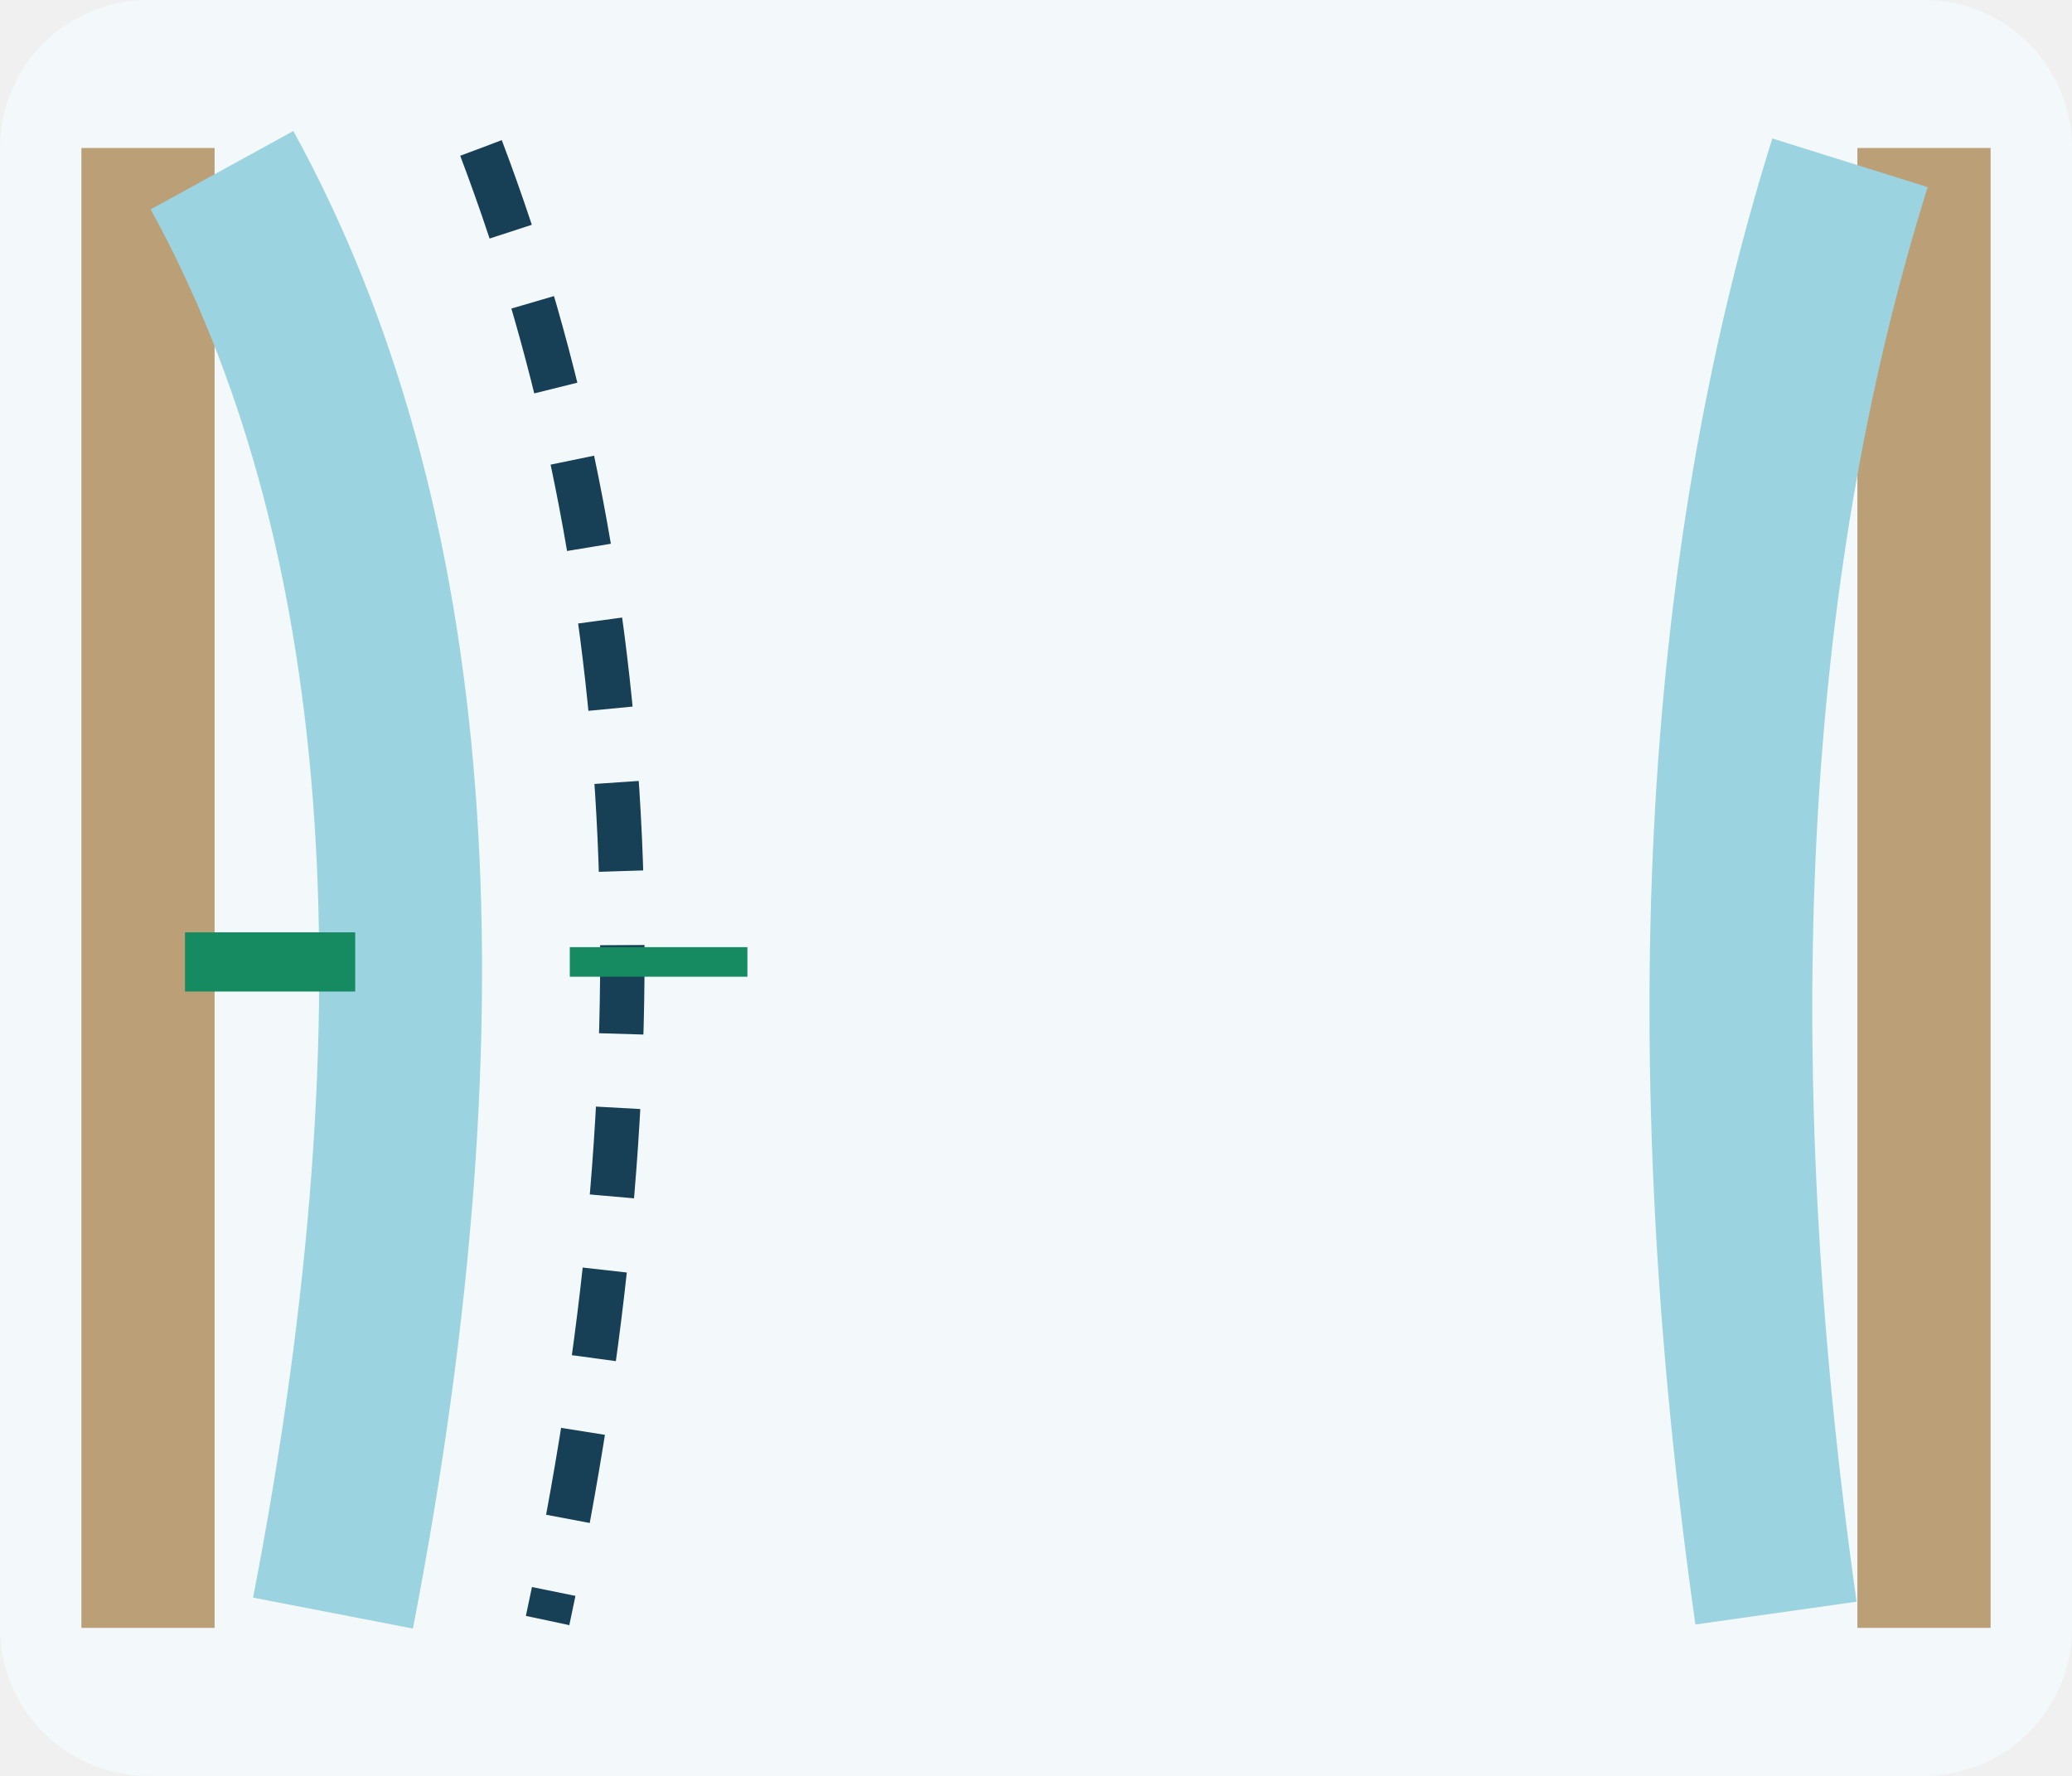
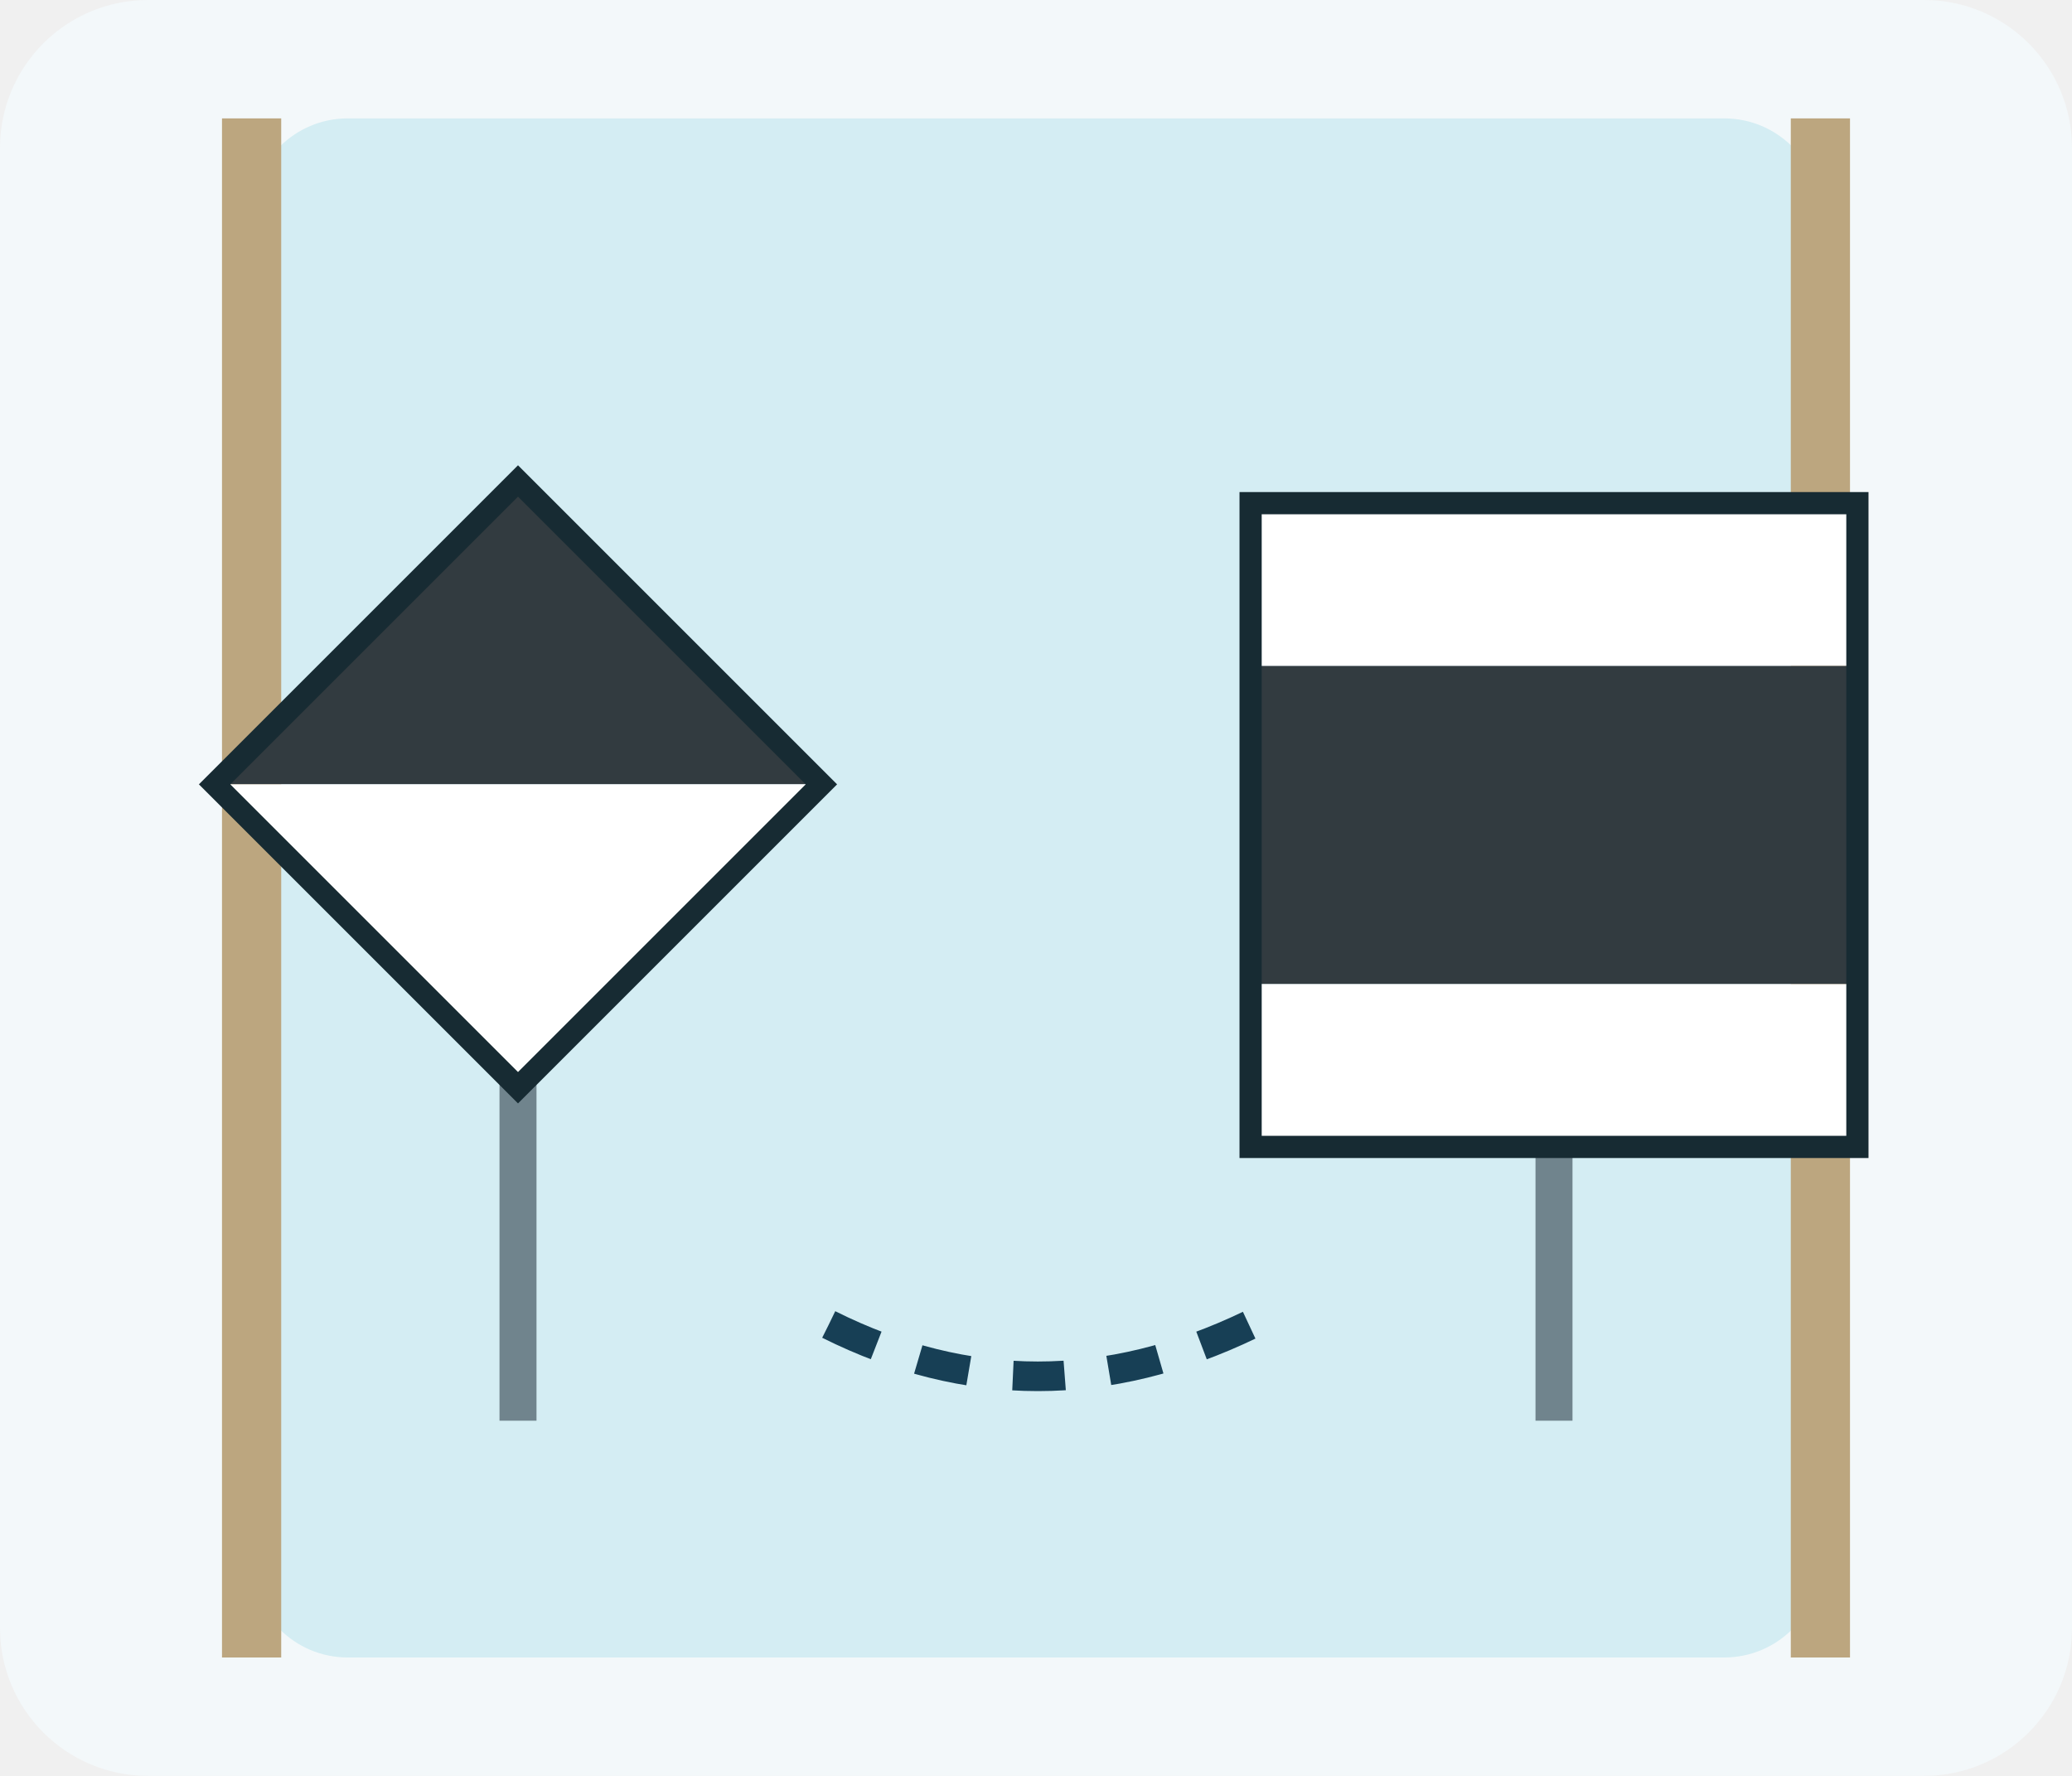
<svg xmlns="http://www.w3.org/2000/svg" viewBox="0 0 280 240" role="img">
  <rect width="280" height="240" rx="20" fill="#f3f8fa" />
-   <path d="M20 20V220M260 20V220" stroke="#bb9f76" stroke-width="18" />
-   <path d="M30 23Q69 94 45 218M250 22Q224 105 240 218" fill="none" stroke="#9cd3e0" stroke-width="22" />
-   <path d="M65 20Q98 107 74 219" fill="none" stroke="#173f55" stroke-width="6" stroke-dasharray="12 10" />
-   <path d="M25 130H48" stroke="#168b62" stroke-width="8" />
-   <path d="M77 130L101 130" stroke="#168b62" stroke-width="4" />
+   <rect x="34" y="16" width="212" height="208" rx="13" fill="#d4edf3" />
+   <path d="M34 16V224M246 16V224" stroke="#bca67f" stroke-width="8" />
+   <path d="M70 192V140M210 192V140" stroke="#70848d" stroke-width="5" />
+   <path d="M70 65L111 106H29Z" fill="#323b40" />
+   <path d="M29 106H111L70 147Z" fill="white" />
+   <path d="M70 65L111 106L70 147L29 106Z" fill="none" stroke="#172b33" stroke-width="3" />
+   <rect x="169" y="68" width="82" height="22" fill="white" />
+   <rect x="169" y="90" width="82" height="43" fill="#323b40" />
+   <rect x="169" y="133" width="82" height="22" fill="white" />
+   <rect x="169" y="68" width="82" height="87" fill="none" stroke="#172b33" stroke-width="3" />
+   <path d="M112 179Q140 193 169 179" fill="none" stroke="#173f55" stroke-width="4" stroke-dasharray="7 6" />
</svg>
